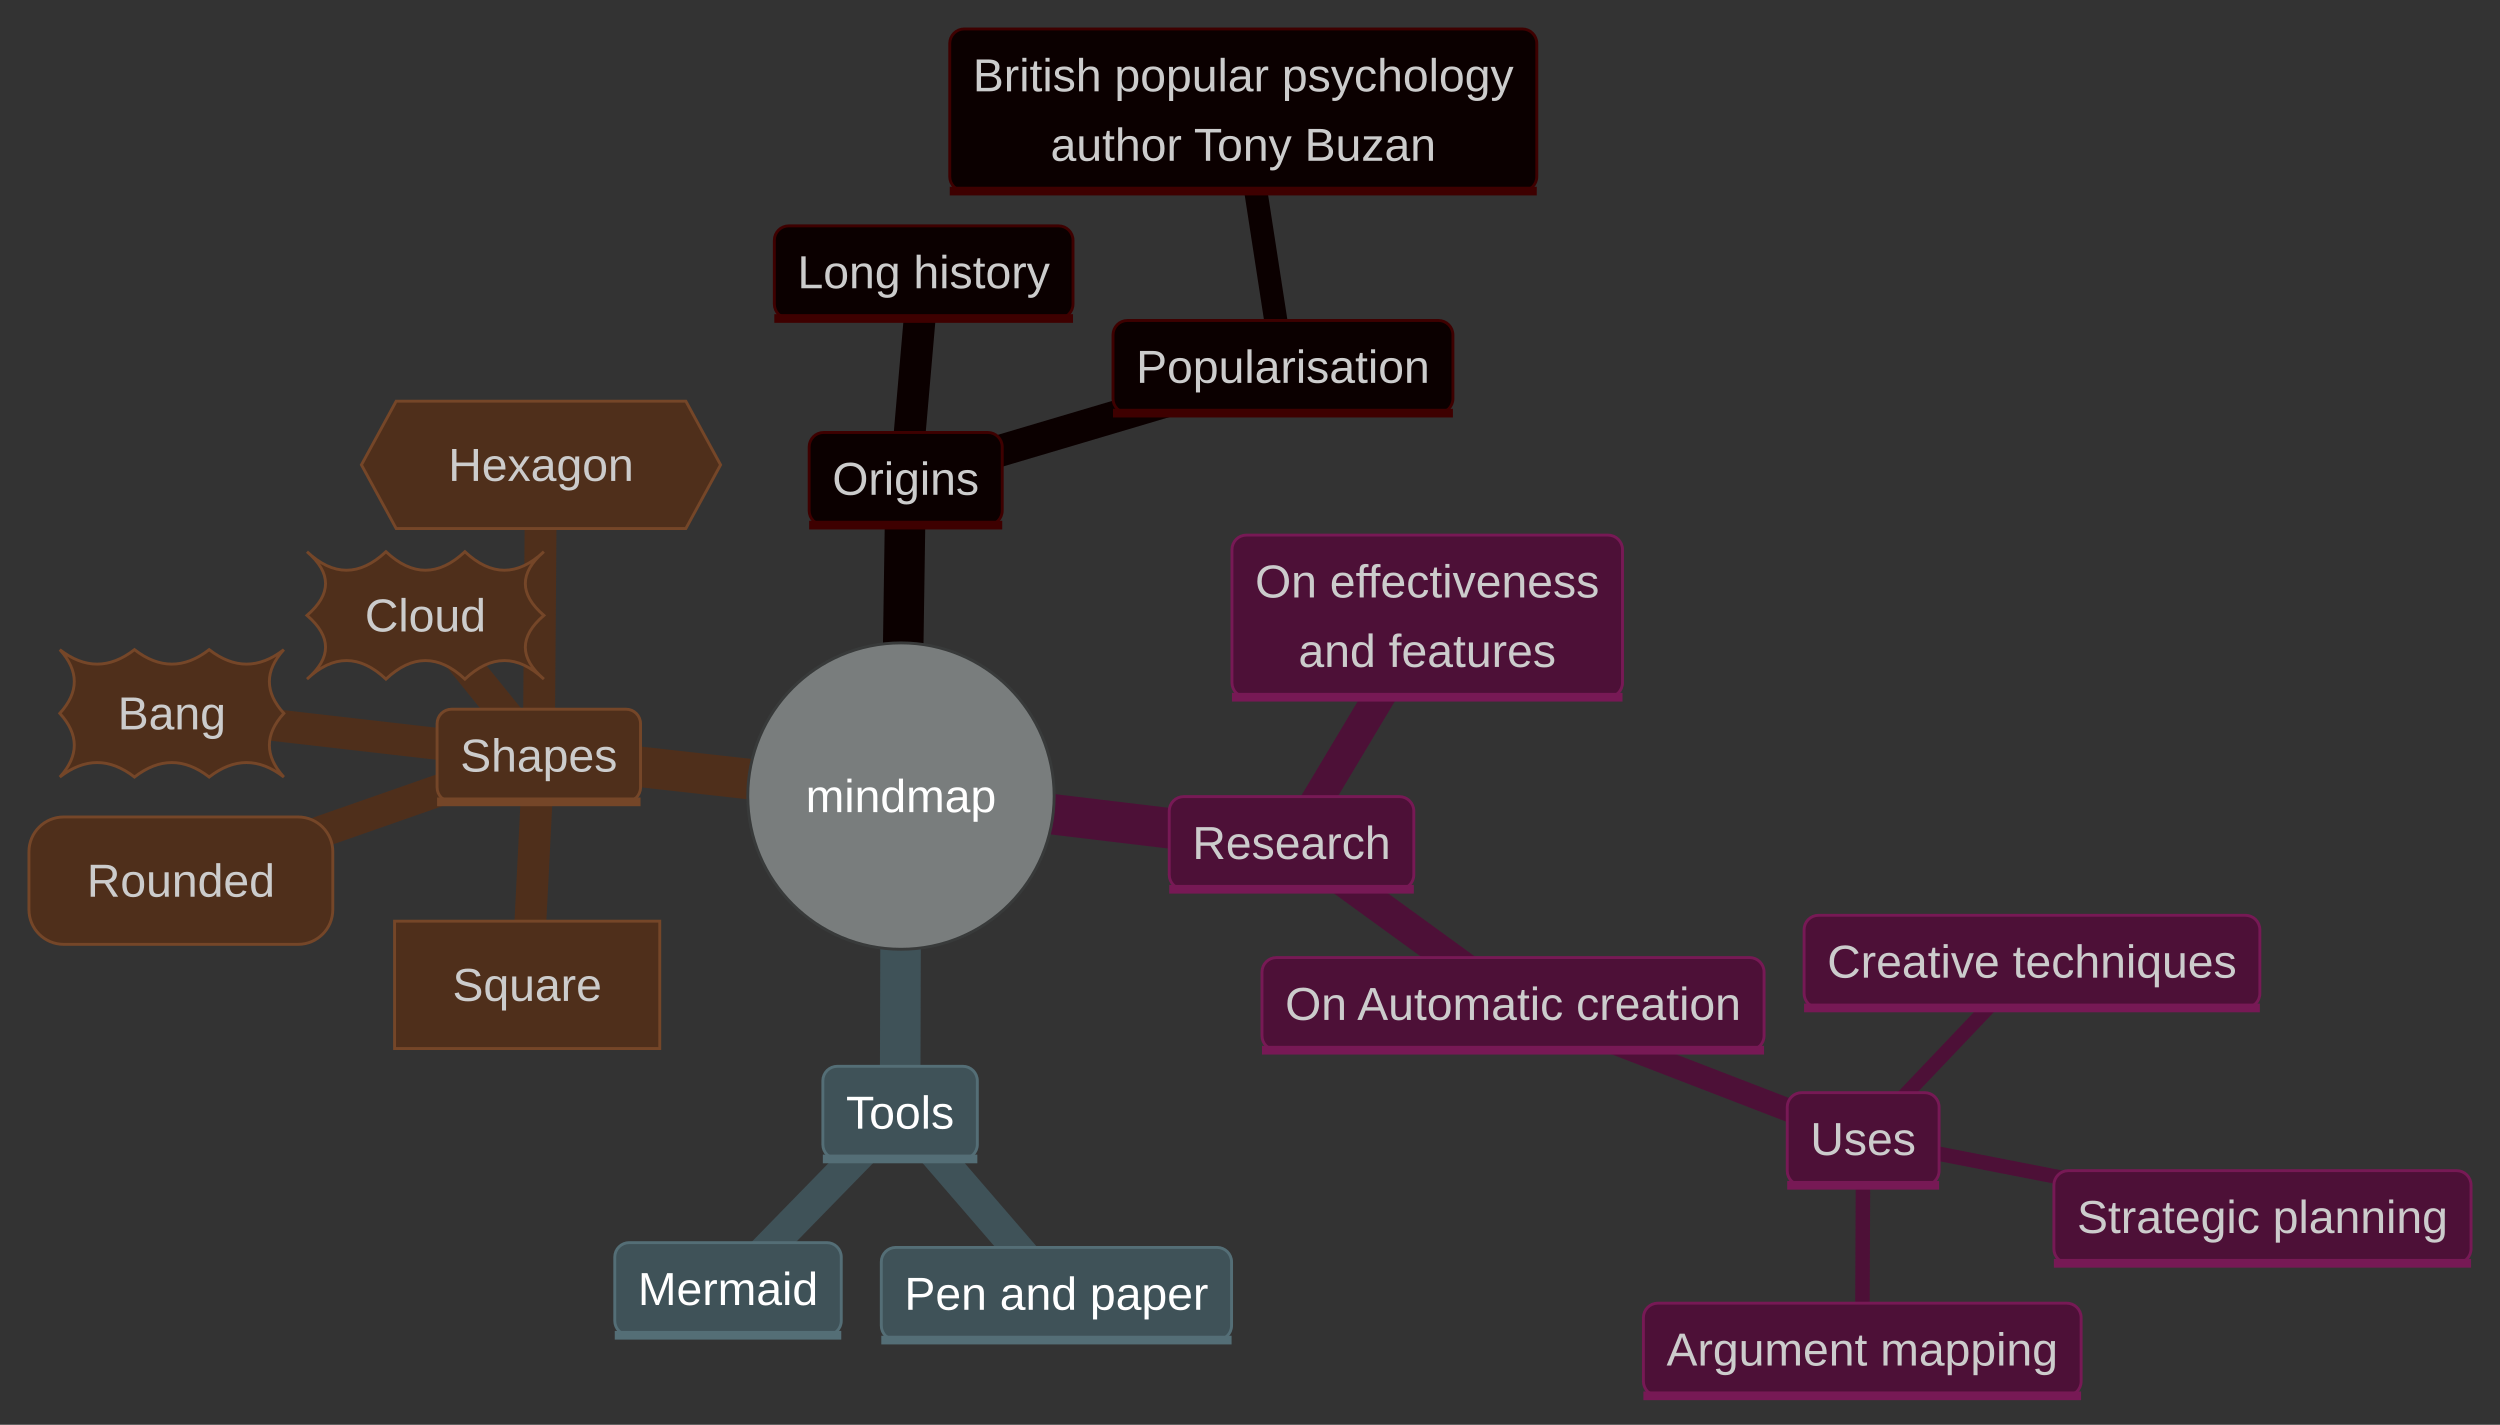
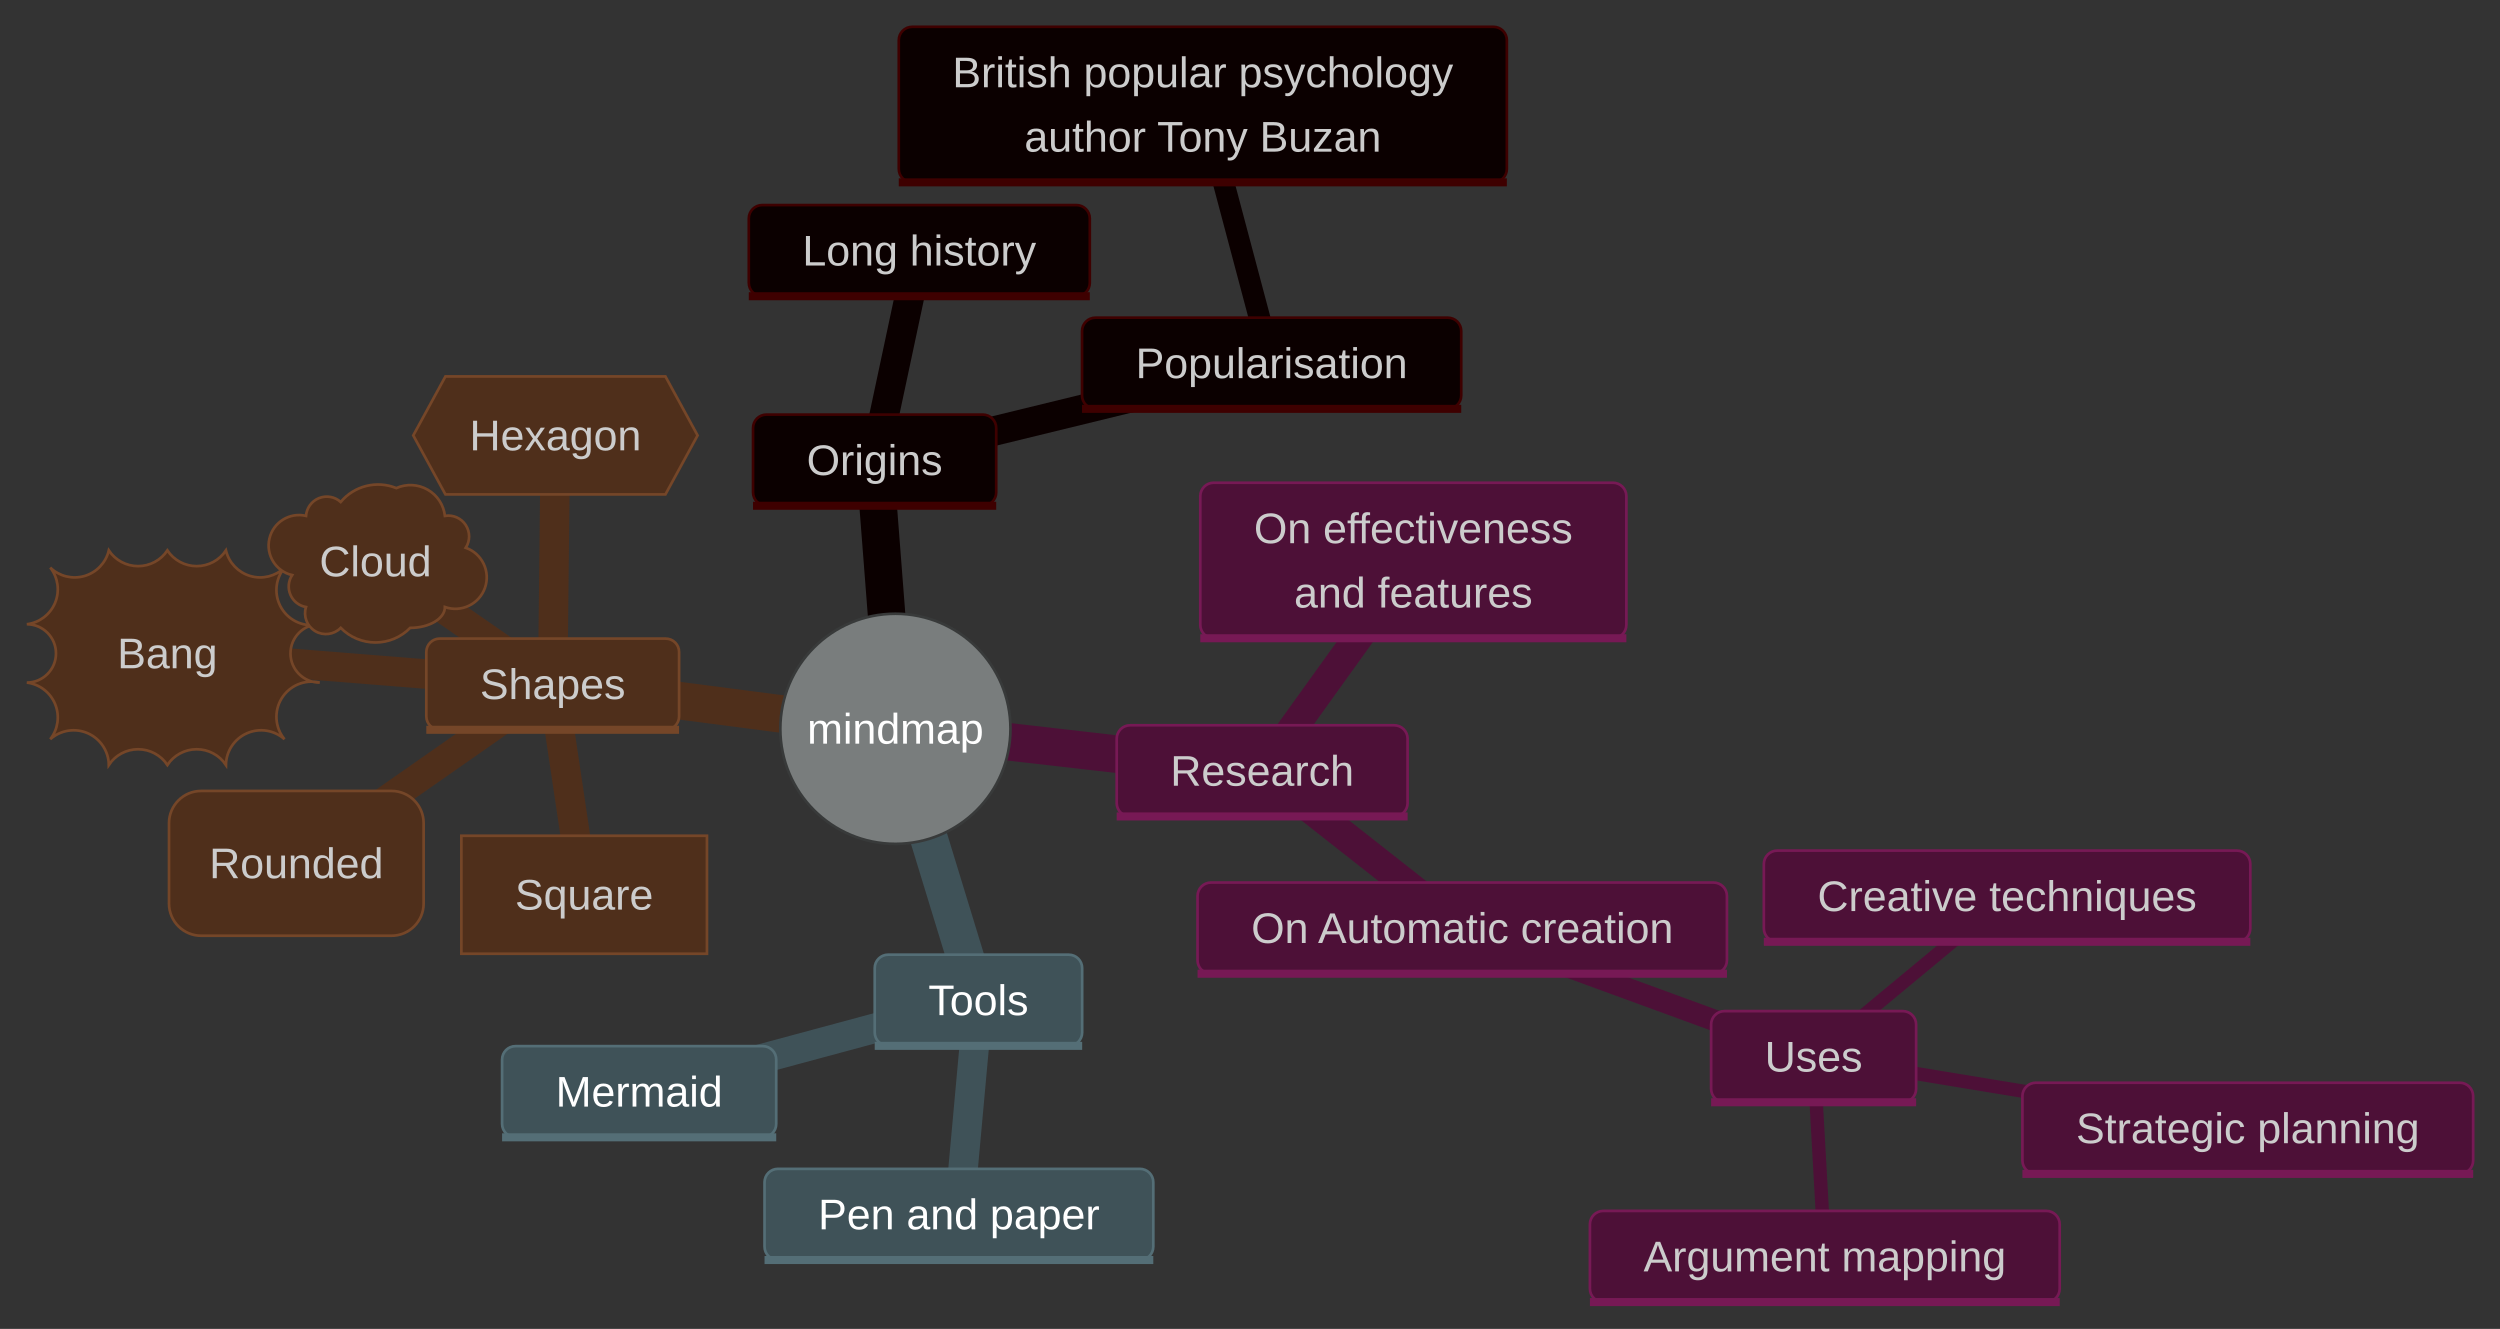
- <svg xmlns="http://www.w3.org/2000/svg" id="mermaid" class="mindmap" width="863.5" height="492.11" viewBox="-311.19 -274.97 863.5 492.11" role="graphics-document document" aria-roledescription="mindmap">
+ <svg xmlns="http://www.w3.org/2000/svg" id="mermaid" class="mindmap" width="932.3" height="495.57" viewBox="-333.91 -271.79 932.3 495.57" role="graphics-document document" aria-roledescription="mindmap">
  <style>#mermaid{font-family:"trebuchet ms",verdana,arial,sans-serif;font-size:16px;fill:#333;}#mermaid .mt{font-size:16px;}#mermaid .me{fill:none;}#mermaid .ic{fill:#fff;stroke:#333;stroke-width:1px;}#mermaid .ict{font-size:11px;font-weight:bold;fill:#333;}#mermaid{fill:#ccc;}#mermaid .ic{stroke:lightgrey;}#mermaid .ic{fill:#333;}</style>
-   <rect x="-311.19" y="-274.97" width="863.5" height="492.11" fill="#333" />
-   <path class="me" stroke="#0b0000" stroke-width="14" d="M0,0L1.64,-109.6" />
-   <path class="me" stroke="#0b0000" stroke-width="11" d="M1.64,-109.6L7.85,-180.96" />
-   <path class="me" stroke="#0b0000" stroke-width="11" d="M1.64,-109.6L131.94,-148.28" />
-   <path class="me" stroke="#0b0000" stroke-width="8" d="M131.94,-148.28L118.23,-236.97" />
-   <path class="me" stroke="#4d1037" stroke-width="14" d="M0,0L134.9,16.18" />
-   <path class="me" stroke="#4d1037" stroke-width="11" d="M134.9,16.18L181.77,-62.15" />
-   <path class="me" stroke="#4d1037" stroke-width="11" d="M134.9,16.18L211.41,71.77" />
-   <path class="me" stroke="#4d1037" stroke-width="8" d="M211.41,71.77L332.34,118.43" />
-   <path class="me" stroke="#4d1037" stroke-width="5" d="M332.34,118.43L390.65,57.17" />
-   <path class="me" stroke="#4d1037" stroke-width="5" d="M332.34,118.43L470.26,145.37" />
-   <path class="me" stroke="#4d1037" stroke-width="5" d="M332.34,118.43L332.03,191.14" />
-   <path class="me" stroke="#3f5258" stroke-width="14" d="M0,0L-0.3,109.33" />
-   <path class="me" stroke="#3f5258" stroke-width="11" d="M-0.3,109.33L53.7,171.89" />
-   <path class="me" stroke="#3f5258" stroke-width="11" d="M-0.3,109.33L-59.74,170.23" />
-   <path class="me" stroke="#4f2f1b" stroke-width="14" d="M0,0L-125.09,-14.01" />
-   <path class="me" stroke="#4f2f1b" stroke-width="11" d="M-125.09,-14.01L-129.1,65.2" />
-   <path class="me" stroke="#4f2f1b" stroke-width="11" d="M-125.09,-14.01L-248.71,29.21" />
-   <path class="me" stroke="#4f2f1b" stroke-width="11" d="M-125.09,-14.01L-251.84,-28.58" />
-   <path class="me" stroke="#4f2f1b" stroke-width="11" d="M-125.09,-14.01L-164.25,-62.41" />
-   <path class="me" stroke="#4f2f1b" stroke-width="11" d="M-125.09,-14.01L-124.32,-114.41" />
+   <rect x="-333.91" y="-271.79" width="932.3" height="495.57" fill="#333" />
+   <path class="me" stroke="#0b0000" stroke-width="14" d="M0,0L-7.75,-100.18" />
+   <path class="me" stroke="#0b0000" stroke-width="11" d="M-7.75,-100.18L8.91,-178.32" />
+   <path class="me" stroke="#0b0000" stroke-width="11" d="M-7.75,-100.18L140.3,-136.32" />
+   <path class="me" stroke="#0b0000" stroke-width="8" d="M140.3,-136.32L114.65,-232.79" />
+   <path class="me" stroke="#4d1037" stroke-width="14" d="M0,0L136.78,15.68" />
+   <path class="me" stroke="#4d1037" stroke-width="11" d="M136.78,15.68L193.15,-62.77" />
+   <path class="me" stroke="#4d1037" stroke-width="11" d="M136.78,15.68L211.4,74.33" />
+   <path class="me" stroke="#4d1037" stroke-width="8" d="M211.4,74.33L342.43,122.27" />
+   <path class="me" stroke="#4d1037" stroke-width="5" d="M342.43,122.27L414.58,62.42" />
+   <path class="me" stroke="#4d1037" stroke-width="5" d="M342.43,122.27L504.34,148.98" />
+   <path class="me" stroke="#4d1037" stroke-width="5" d="M342.43,122.27L346.6,196.78" />
+   <path class="me" stroke="#3f5258" stroke-width="14" d="M0,0L30.97,101.23" />
+   <path class="me" stroke="#3f5258" stroke-width="11" d="M30.97,101.23L23.69,181.1" />
+   <path class="me" stroke="#3f5258" stroke-width="11" d="M30.97,101.23L-95.55,135.34" />
+   <path class="me" stroke="#4f2f1b" stroke-width="14" d="M0,0L-127.8,-16.64" />
+   <path class="me" stroke="#4f2f1b" stroke-width="11" d="M-127.8,-16.64L-116.07,61.88" />
+   <path class="me" stroke="#4f2f1b" stroke-width="11" d="M-127.8,-16.64L-223.41,50.17" />
+   <path class="me" stroke="#4f2f1b" stroke-width="11" d="M-127.8,-16.64L-271.49,-28.12" />
+   <path class="me" stroke="#4f2f1b" stroke-width="11" d="M-127.8,-16.64L-193.89,-62.41" />
+   <path class="me" stroke="#4f2f1b" stroke-width="11" d="M-127.8,-16.64L-126.78,-109.41" />
  <g class="mindmap-node section--1" fill="hsl(180, 1.587%, 48.353%)" stroke="hsl(180, 1.587%, 22.353%)">
-     <circle cx="0" cy="0" r="52.91" />
+     <circle cx="0" cy="0" r="42.91" />
  </g>
  <text class="mt" fill="#fff" x="0" y="0" text-anchor="middle" dominant-baseline="central">mindmap</text>
  <g class="mindmap-node section-0" fill="#0b0000" stroke="hsl(0, 100%, 12.157%)">
-     <rect x="-31.71" y="-125.6" width="66.69" height="32" rx="5" />
-     <line stroke-width="3" x1="-31.71" y1="-93.6" x2="34.98" y2="-93.6" />
+     <rect x="-53.09" y="-117.18" width="90.69" height="34" rx="5" />
+     <line stroke-width="3" x1="-53.09" y1="-83.18" x2="37.6" y2="-83.18" />
  </g>
-   <text class="mt" x="1.64" y="-109.6" text-anchor="middle" dominant-baseline="central">Origins</text>
+   <text class="mt" x="-7.75" y="-100.18" text-anchor="middle" dominant-baseline="central">Origins</text>
  <g class="mindmap-node section-0" fill="#0b0000" stroke="hsl(0, 100%, 12.157%)">
-     <rect x="-43.74" y="-196.96" width="103.17" height="32" rx="5" />
-     <line stroke-width="3" x1="-43.74" y1="-164.96" x2="59.43" y2="-164.96" />
+     <rect x="-54.67" y="-195.32" width="127.17" height="34" rx="5" />
+     <line stroke-width="3" x1="-54.67" y1="-161.32" x2="72.5" y2="-161.32" />
  </g>
-   <text class="mt" x="7.85" y="-180.96" text-anchor="middle" dominant-baseline="central">Long history</text>
+   <text class="mt" x="8.91" y="-178.32" text-anchor="middle" dominant-baseline="central">Long history</text>
  <g class="mindmap-node section-0" fill="#0b0000" stroke="hsl(0, 100%, 12.157%)">
-     <rect x="73.24" y="-164.28" width="117.41" height="32" rx="5" />
-     <line stroke-width="3" x1="73.24" y1="-132.28" x2="190.65" y2="-132.28" />
+     <rect x="69.6" y="-153.32" width="141.41" height="34" rx="5" />
+     <line stroke-width="3" x1="69.6" y1="-119.32" x2="211.01" y2="-119.32" />
  </g>
-   <text class="mt" x="131.94" y="-148.28" text-anchor="middle" dominant-baseline="central">Popularisation</text>
+   <text class="mt" x="140.3" y="-136.32" text-anchor="middle" dominant-baseline="central">Popularisation</text>
  <g class="mindmap-node section-0" fill="#0b0000" stroke="hsl(0, 100%, 12.157%)">
-     <rect x="16.85" y="-264.97" width="202.77" height="56" rx="5" />
-     <line stroke-width="3" x1="16.85" y1="-208.97" x2="219.61" y2="-208.97" />
+     <rect x="1.26" y="-261.79" width="226.77" height="58" rx="5" />
+     <line stroke-width="3" x1="1.26" y1="-203.79" x2="228.03" y2="-203.79" />
  </g>
-   <text class="mt" x="118.23" y="-248.97" text-anchor="middle" dominant-baseline="central">British popular psychology</text>
-   <text class="mt" x="118.23" y="-224.97" text-anchor="middle" dominant-baseline="central">author Tony Buzan</text>
+   <text class="mt" x="114.65" y="-244.79" text-anchor="middle" dominant-baseline="central">British popular psychology</text>
+   <text class="mt" x="114.65" y="-220.79" text-anchor="middle" dominant-baseline="central">author Tony Buzan</text>
  <g class="mindmap-node section-1" fill="#4d1037" stroke="hsl(321.639, 65.591%, 28.235%)">
-     <rect x="92.66" y="0.18" width="84.48" height="32" rx="5" />
-     <line stroke-width="3" x1="92.66" y1="32.18" x2="177.14" y2="32.18" />
+     <rect x="82.53" y="-1.32" width="108.48" height="34" rx="5" />
+     <line stroke-width="3" x1="82.53" y1="32.68" x2="191.02" y2="32.68" />
  </g>
-   <text class="mt" x="134.9" y="16.18" text-anchor="middle" dominant-baseline="central">Research</text>
+   <text class="mt" x="136.78" y="15.68" text-anchor="middle" dominant-baseline="central">Research</text>
  <g class="mindmap-node section-1" fill="#4d1037" stroke="hsl(321.639, 65.591%, 28.235%)">
-     <rect x="114.33" y="-90.15" width="134.89" height="56" rx="5" />
-     <line stroke-width="3" x1="114.33" y1="-34.15" x2="249.22" y2="-34.15" />
+     <rect x="113.7" y="-91.77" width="158.89" height="58" rx="5" />
+     <line stroke-width="3" x1="113.7" y1="-33.77" x2="272.59" y2="-33.77" />
  </g>
-   <text class="mt" x="181.77" y="-74.15" text-anchor="middle" dominant-baseline="central">On effectiveness</text>
-   <text class="mt" x="181.77" y="-50.15" text-anchor="middle" dominant-baseline="central">and features</text>
+   <text class="mt" x="193.15" y="-74.77" text-anchor="middle" dominant-baseline="central">On effectiveness</text>
+   <text class="mt" x="193.15" y="-50.77" text-anchor="middle" dominant-baseline="central">and features</text>
  <g class="mindmap-node section-1" fill="#4d1037" stroke="hsl(321.639, 65.591%, 28.235%)">
-     <rect x="124.7" y="55.77" width="173.42" height="32" rx="5" />
-     <line stroke-width="3" x1="124.7" y1="87.77" x2="298.12" y2="87.77" />
+     <rect x="112.68" y="57.33" width="197.42" height="34" rx="5" />
+     <line stroke-width="3" x1="112.68" y1="91.33" x2="310.11" y2="91.33" />
  </g>
-   <text class="mt" x="211.41" y="71.77" text-anchor="middle" dominant-baseline="central">On Automatic creation</text>
+   <text class="mt" x="211.4" y="74.33" text-anchor="middle" dominant-baseline="central">On Automatic creation</text>
  <g class="mindmap-node section-1" fill="#4d1037" stroke="hsl(321.639, 65.591%, 28.235%)">
-     <rect x="306.12" y="102.43" width="52.45" height="32" rx="5" />
-     <line stroke-width="3" x1="306.12" y1="134.43" x2="358.57" y2="134.43" />
+     <rect x="304.2" y="105.27" width="76.45" height="34" rx="5" />
+     <line stroke-width="3" x1="304.2" y1="139.27" x2="380.66" y2="139.27" />
  </g>
-   <text class="mt" x="332.34" y="118.43" text-anchor="middle" dominant-baseline="central">Uses</text>
+   <text class="mt" x="342.43" y="122.27" text-anchor="middle" dominant-baseline="central">Uses</text>
  <g class="mindmap-node section-1" fill="#4d1037" stroke="hsl(321.639, 65.591%, 28.235%)">
-     <rect x="311.94" y="41.17" width="157.42" height="32" rx="5" />
-     <line stroke-width="3" x1="311.94" y1="73.17" x2="469.36" y2="73.17" />
+     <rect x="323.86" y="45.42" width="181.42" height="34" rx="5" />
+     <line stroke-width="3" x1="323.86" y1="79.42" x2="505.29" y2="79.42" />
  </g>
-   <text class="mt" x="390.65" y="57.17" text-anchor="middle" dominant-baseline="central">Creative techniques</text>
+   <text class="mt" x="414.58" y="62.42" text-anchor="middle" dominant-baseline="central">Creative techniques</text>
  <g class="mindmap-node section-1" fill="#4d1037" stroke="hsl(321.639, 65.591%, 28.235%)">
-     <rect x="398.22" y="129.37" width="144.09" height="32" rx="5" />
-     <line stroke-width="3" x1="398.22" y1="161.37" x2="542.31" y2="161.37" />
+     <rect x="420.29" y="131.98" width="168.09" height="34" rx="5" />
+     <line stroke-width="3" x1="420.29" y1="165.98" x2="588.39" y2="165.98" />
  </g>
-   <text class="mt" x="470.26" y="145.37" text-anchor="middle" dominant-baseline="central">Strategic planning</text>
+   <text class="mt" x="504.34" y="148.98" text-anchor="middle" dominant-baseline="central">Strategic planning</text>
  <g class="mindmap-node section-1" fill="#4d1037" stroke="hsl(321.639, 65.591%, 28.235%)">
-     <rect x="256.44" y="175.14" width="151.19" height="32" rx="5" />
-     <line stroke-width="3" x1="256.44" y1="207.14" x2="407.62" y2="207.14" />
+     <rect x="259" y="179.78" width="175.19" height="34" rx="5" />
+     <line stroke-width="3" x1="259" y1="213.78" x2="434.19" y2="213.78" />
  </g>
-   <text class="mt" x="332.03" y="191.14" text-anchor="middle" dominant-baseline="central">Argument mapping</text>
+   <text class="mt" x="346.6" y="196.78" text-anchor="middle" dominant-baseline="central">Argument mapping</text>
  <g class="mindmap-node section-2" fill="#3f5258" stroke="hsl(194.4, 16.556%, 39.608%)">
-     <rect x="-26.98" y="93.33" width="53.36" height="32" rx="5" />
-     <line stroke-width="3" x1="-26.98" y1="125.33" x2="26.38" y2="125.33" />
+     <rect x="-7.71" y="84.23" width="77.36" height="34" rx="5" />
+     <line stroke-width="3" x1="-7.71" y1="118.23" x2="69.65" y2="118.23" />
  </g>
-   <text class="mt" fill="#fff" x="-0.3" y="109.33" text-anchor="middle" dominant-baseline="central">Tools</text>
+   <text class="mt" fill="#fff" x="30.97" y="101.23" text-anchor="middle" dominant-baseline="central">Tools</text>
  <g class="mindmap-node section-2" fill="#3f5258" stroke="hsl(194.4, 16.556%, 39.608%)">
-     <rect x="-6.79" y="155.89" width="120.98" height="32" rx="5" />
-     <line stroke-width="3" x1="-6.79" y1="187.89" x2="114.2" y2="187.89" />
+     <rect x="-48.8" y="164.1" width="144.98" height="34" rx="5" />
+     <line stroke-width="3" x1="-48.8" y1="198.1" x2="96.18" y2="198.1" />
  </g>
-   <text class="mt" fill="#fff" x="53.7" y="171.89" text-anchor="middle" dominant-baseline="central">Pen and paper</text>
+   <text class="mt" fill="#fff" x="23.69" y="181.1" text-anchor="middle" dominant-baseline="central">Pen and paper</text>
  <g class="mindmap-node section-2 urgent large" fill="#3f5258" stroke="hsl(194.4, 16.556%, 39.608%)">
-     <rect x="-98.85" y="154.23" width="78.23" height="32" rx="5" />
-     <line stroke-width="3" x1="-98.85" y1="186.23" x2="-20.62" y2="186.23" />
+     <rect x="-146.67" y="118.34" width="102.23" height="34" rx="5" />
+     <line stroke-width="3" x1="-146.67" y1="152.34" x2="-44.44" y2="152.34" />
  </g>
-   <text class="mt" fill="#fff" x="-59.74" y="170.23" text-anchor="middle" dominant-baseline="central">Mermaid</text>
+   <text class="mt" fill="#fff" x="-95.55" y="135.34" text-anchor="middle" dominant-baseline="central">Mermaid</text>
  <g class="mindmap-node section-3" fill="#4f2f1b" stroke="hsl(23.077, 49.057%, 30.784%)">
-     <rect x="-160.22" y="-30.01" width="70.27" height="32" rx="5" />
-     <line stroke-width="3" x1="-160.22" y1="1.99" x2="-89.95" y2="1.99" />
+     <rect x="-174.93" y="-33.64" width="94.27" height="34" rx="5" />
+     <line stroke-width="3" x1="-174.93" y1="0.36" x2="-80.67" y2="0.36" />
  </g>
-   <text class="mt" x="-125.09" y="-14.01" text-anchor="middle" dominant-baseline="central">Shapes</text>
+   <text class="mt" x="-127.8" y="-16.64" text-anchor="middle" dominant-baseline="central">Shapes</text>
  <g class="mindmap-node section-3" fill="#4f2f1b" stroke="hsl(23.077, 49.057%, 30.784%)">
-     <rect x="-174.9" y="43.2" width="91.59" height="44" />
+     <rect x="-161.86" y="39.88" width="91.59" height="44" />
  </g>
-   <text class="mt" x="-129.1" y="65.2" text-anchor="middle" dominant-baseline="central">Square</text>
+   <text class="mt" x="-116.07" y="61.88" text-anchor="middle" dominant-baseline="central">Square</text>
  <g class="mindmap-node section-3" fill="#4f2f1b" stroke="hsl(23.077, 49.057%, 30.784%)">
-     <rect x="-301.19" y="7.21" width="104.95" height="44" rx="12" />
+     <rect x="-270.88" y="23.17" width="94.95" height="54" rx="12" />
  </g>
-   <text class="mt" x="-248.71" y="29.21" text-anchor="middle" dominant-baseline="central">Rounded</text>
+   <text class="mt" x="-223.41" y="50.17" text-anchor="middle" dominant-baseline="central">Rounded</text>
  <g class="mindmap-node section-3" fill="#4f2f1b" stroke="hsl(23.077, 49.057%, 30.784%)">
-     <path d="M-290.53,-50.58Q-277.63,-40.58 -264.74,-50.58Q-251.84,-40.58 -238.94,-50.58Q-226.05,-40.58 -213.15,-50.58Q-223.15,-39.58 -213.15,-28.58Q-223.15,-17.58 -213.15,-6.58Q-226.05,-16.58 -238.94,-6.58Q-251.84,-16.58 -264.74,-6.58Q-277.63,-16.58 -290.53,-6.58Q-280.53,-17.58 -290.53,-28.58Q-280.53,-39.58 -290.53,-50.58Z" />
+     <path d="M-315.17,-60.12a13.11,13.11 0 0,0 21.84,-6.4a13.11,13.11 0 0,0 21.84,0a13.11,13.11 0 0,0 21.84,0a13.11,13.11 0 0,0 21.84,6.4a13.11,13.11 0 0,0 13.11,21.12a10.49,10.49 0 0,0 0,21.76a13.11,13.11 0 0,0 -13.11,21.12a13.11,13.11 0 0,0 -21.84,9.6a13.11,13.11 0 0,0 -21.84,0a13.11,13.11 0 0,0 -21.84,0a13.11,13.11 0 0,0 -21.84,-9.6a13.11,13.11 0 0,0 -8.74,-21.12a10.49,10.49 0 0,0 0,-21.76a13.11,13.11 0 0,0 8.74,-21.12H-315.17V-60.12Z" />
  </g>
-   <text class="mt" x="-251.84" y="-28.58" text-anchor="middle" dominant-baseline="central">Bang</text>
+   <text class="mt" x="-271.49" y="-28.12" text-anchor="middle" dominant-baseline="central">Bang</text>
  <g class="mindmap-node section-3" fill="#4f2f1b" stroke="hsl(23.077, 49.057%, 30.784%)">
-     <path d="M-205.15,-84.41Q-191.52,-71.61 -177.88,-84.41Q-164.25,-71.61 -150.61,-84.41Q-136.98,-71.61 -123.34,-84.41Q-136.14,-73.41 -123.34,-62.41Q-136.14,-51.41 -123.34,-40.41Q-136.98,-53.21 -150.61,-40.41Q-164.25,-53.21 -177.88,-40.41Q-191.52,-53.21 -205.15,-40.41Q-192.35,-51.41 -205.15,-62.41Q-192.35,-73.41 -205.15,-84.41Z" />
+     <path d="M-219.8,-79.41a7.77,7.77 0 0,1 12.95,-5.18a18.13,18.13 0 0,1 20.73,-5.18a12.95,12.95 0 0,1 18.13,10.36a7.77,7.77 0 0,1 7.77,11.9a10.36,10.36 0 0,1 -7.77,22.1a12.95,7.77 0 0,1 -12.95,7.77a18.13,18.13 0 0,1 -25.91,0a7.77,7.77 0 0,1 -12.95,-7.77a7.77,7.77 0 0,1 -5.18,-11.9a10.36,10.36 0 0,1 5.18,-22.1H-219.8V-79.41Z" />
  </g>
-   <text class="mt" x="-164.25" y="-62.41" text-anchor="middle" dominant-baseline="central">Cloud</text>
+   <text class="mt" x="-193.89" y="-62.41" text-anchor="middle" dominant-baseline="central">Cloud</text>
  <g class="mindmap-node section-3" fill="#4f2f1b" stroke="hsl(23.077, 49.057%, 30.784%)">
-     <path d="M-186.35,-114.41L-174.35,-136.41L-74.3,-136.41L-62.3,-114.41L-74.3,-92.41L-174.35,-92.41Z" />
+     <path d="M-179.8,-109.41L-167.8,-131.41L-85.76,-131.41L-73.76,-109.41L-85.76,-87.41L-167.8,-87.41Z" />
  </g>
-   <text class="mt" x="-124.32" y="-114.41" text-anchor="middle" dominant-baseline="central">Hexagon</text>
+   <text class="mt" x="-126.78" y="-109.41" text-anchor="middle" dominant-baseline="central">Hexagon</text>
</svg>
